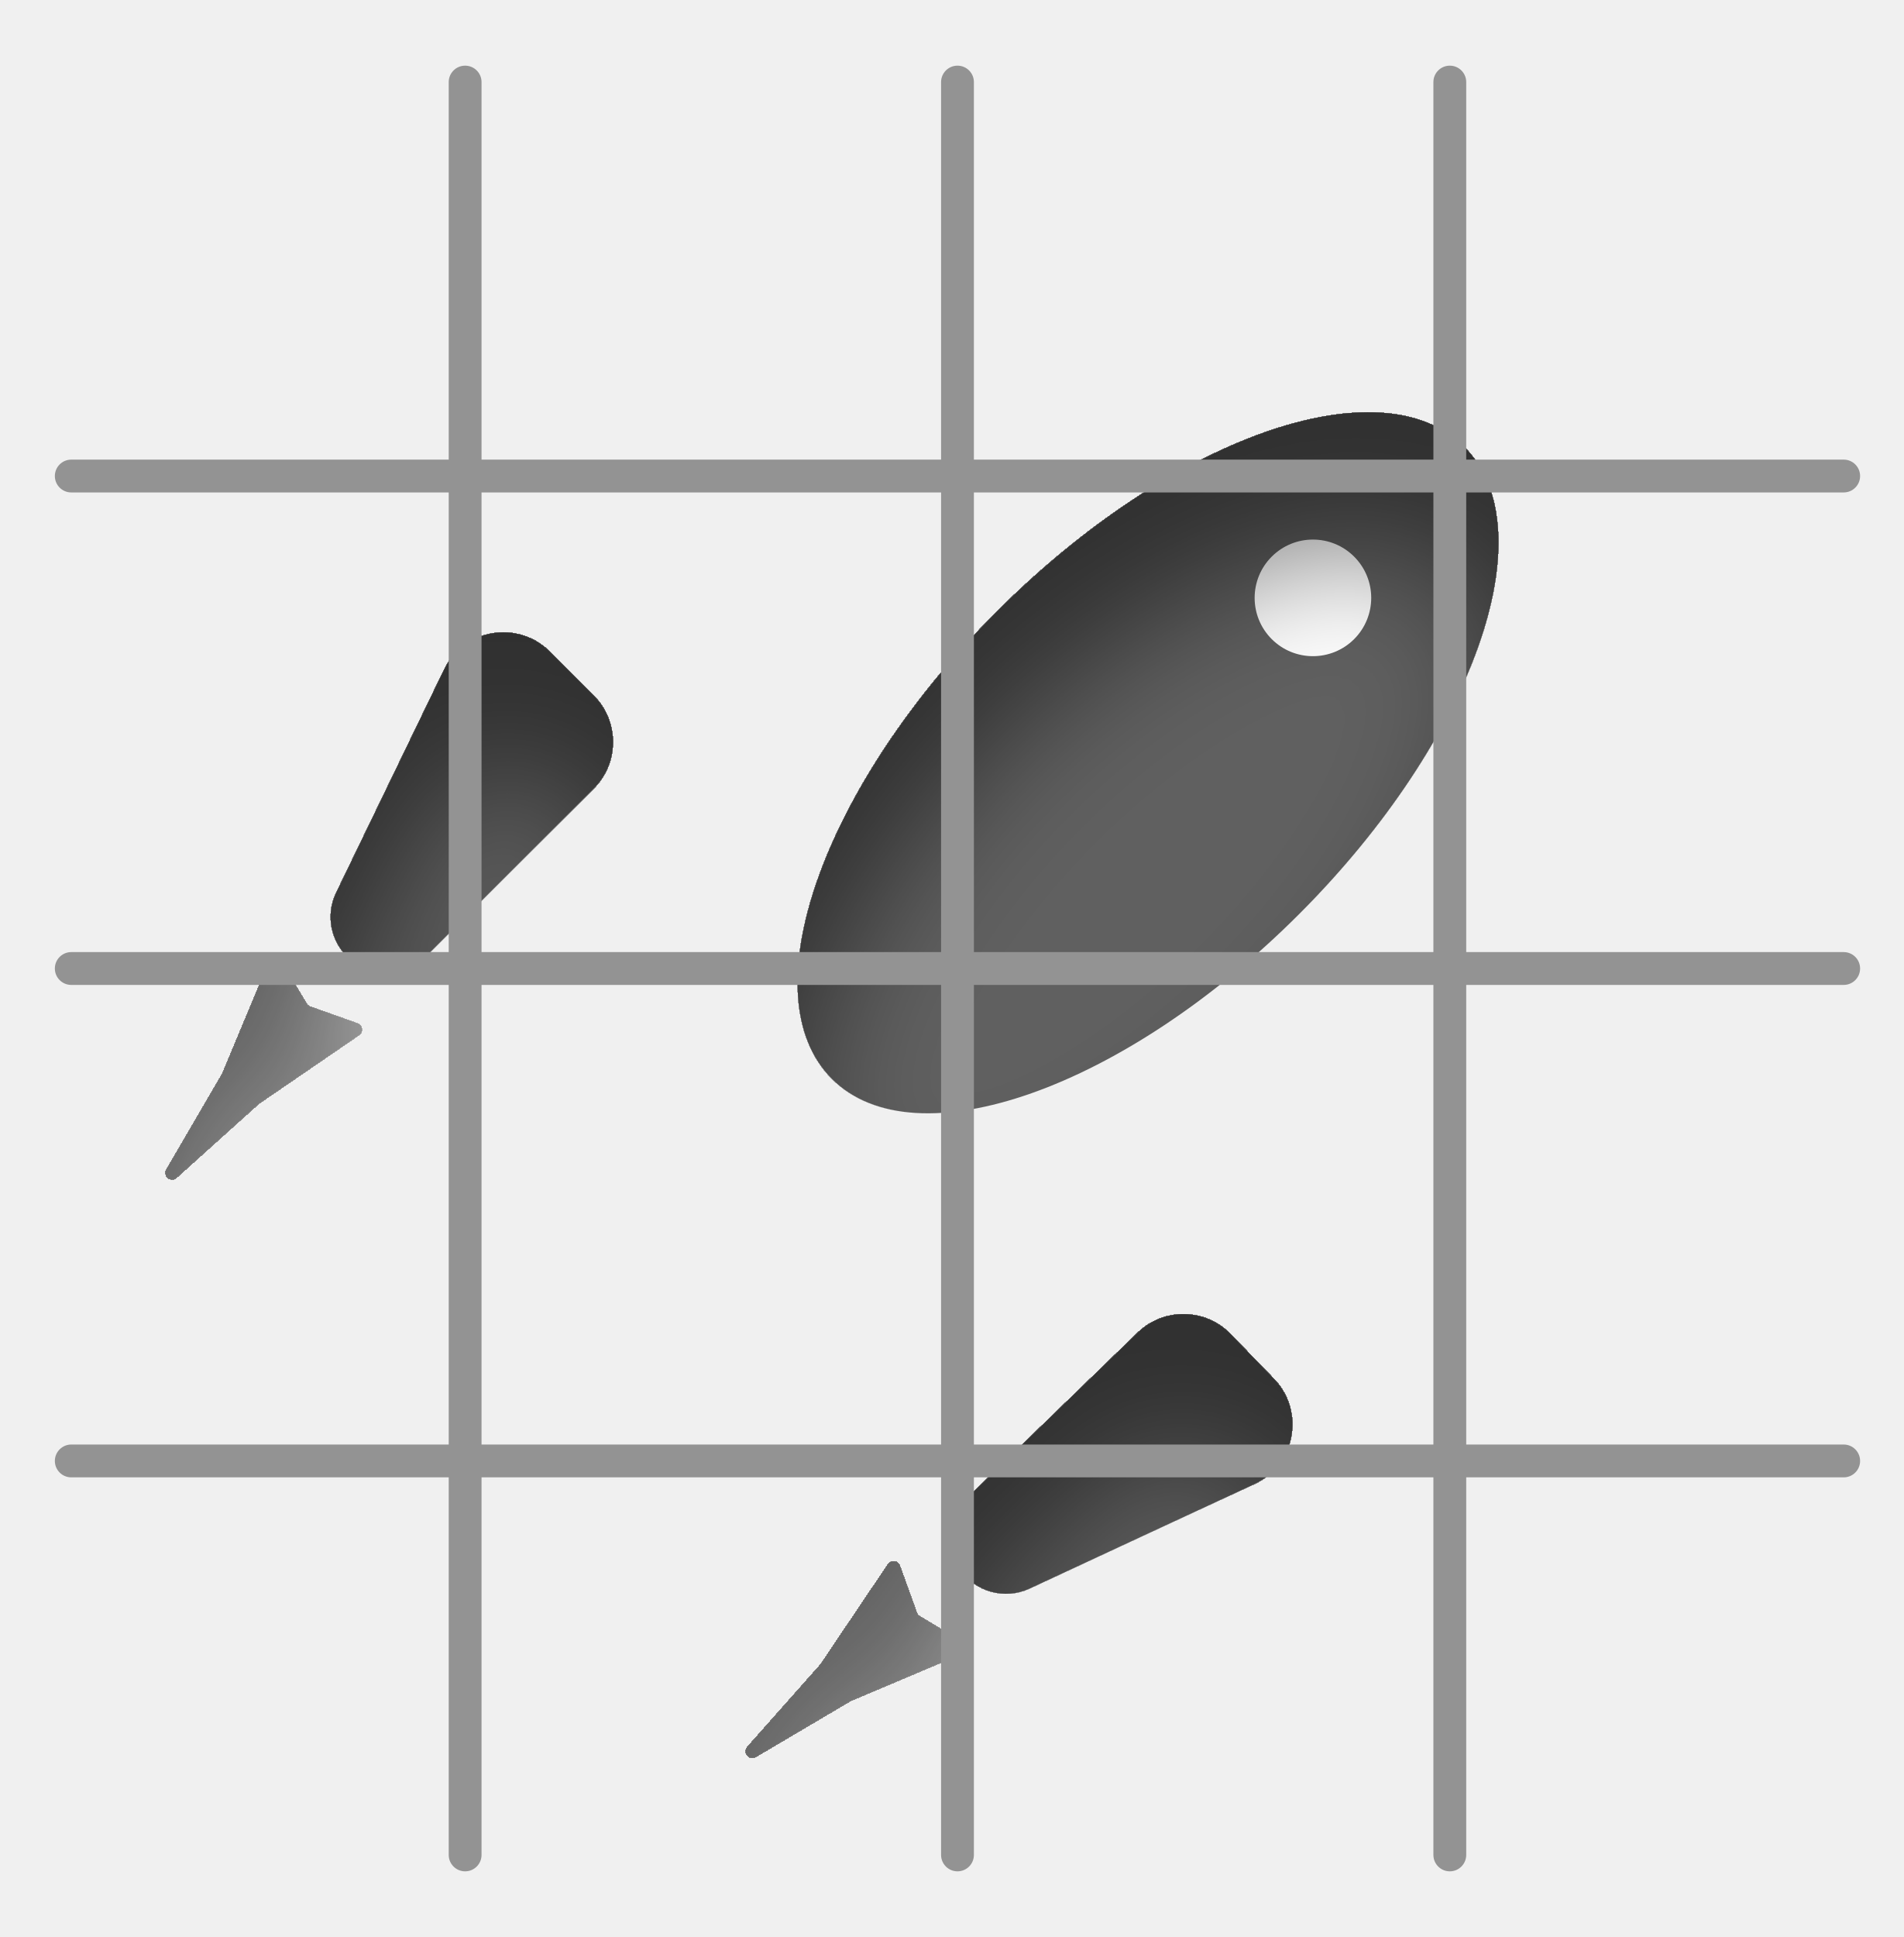
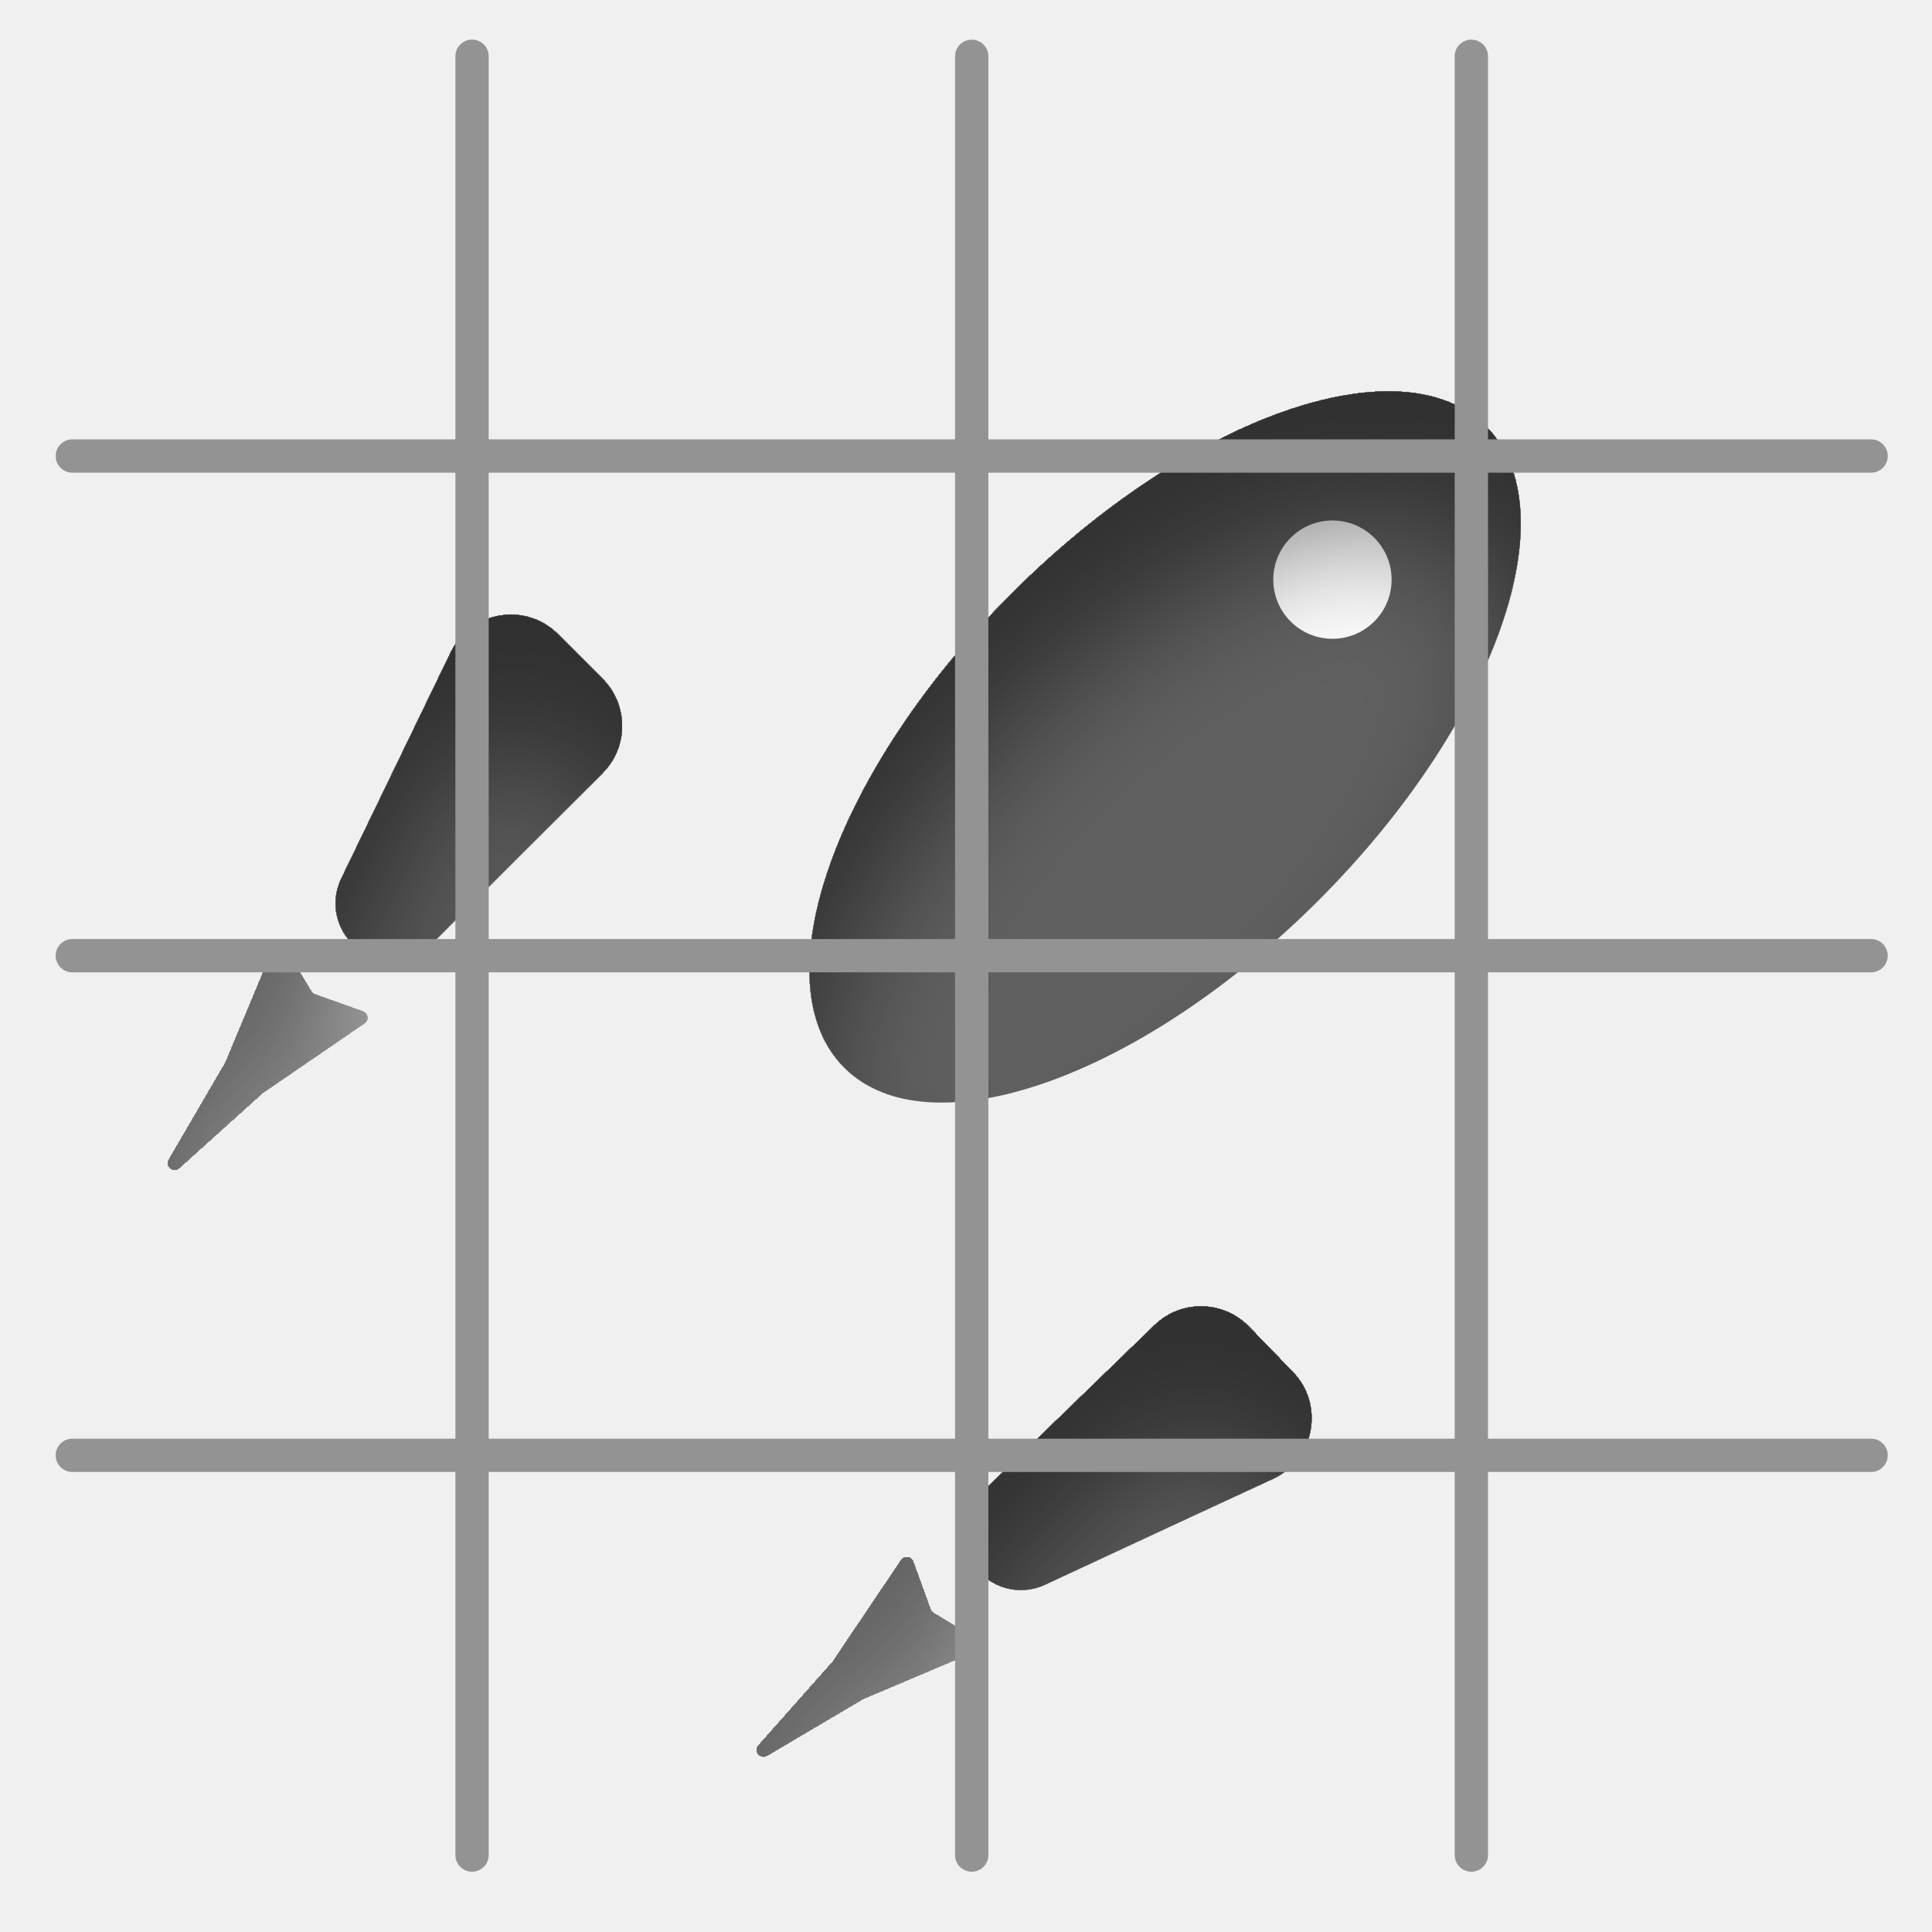
- <svg xmlns="http://www.w3.org/2000/svg" width="58" height="59" viewBox="0 0 58 59" fill="none">
+ <svg xmlns="http://www.w3.org/2000/svg" width="58" height="58" viewBox="0 0 58 58" fill="none">
  <g filter="url(#filter0_i)">
-     <path d="M23.024 53.515C22.827 53.631 22.621 53.381 22.773 53.21L25.001 50.7L27.058 47.646C27.15 47.51 27.357 47.536 27.412 47.689L27.934 49.128C27.95 49.171 27.98 49.208 28.019 49.231L29.331 50.019C29.472 50.103 29.457 50.311 29.306 50.375L25.914 51.809L23.024 53.515Z" fill="#C4C4C4" />
-     <path d="M38.218 45.204C39.466 44.625 39.769 42.987 38.812 41.999L37.492 40.636C36.723 39.843 35.457 39.823 34.663 40.592L29.468 45.625C28.876 46.198 28.781 47.112 29.241 47.795V47.795C29.708 48.488 30.609 48.739 31.367 48.387L38.218 45.204Z" fill="#606060" />
-     <path d="M13.534 20.391C14.134 19.153 15.776 18.876 16.749 19.849L18.09 21.19C18.871 21.971 18.871 23.237 18.09 24.018L12.975 29.134C12.393 29.716 11.477 29.797 10.801 29.326V29.326C10.116 28.848 9.879 27.943 10.243 27.191L12.185 23.178L13.534 20.391Z" fill="#606060" />
-     <ellipse cx="34.977" cy="23.235" rx="6.513" ry="13.617" transform="rotate(45 34.977 23.2345)" fill="#606060" />
-     <rect x="40.001" y="15.699" width="3.552" height="3.552" rx="1.776" transform="rotate(45 40.0007 15.6989)" fill="white" />
-     <path d="M5.377 35.874C5.208 36.027 4.956 35.822 5.071 35.625L6.771 32.711L8.198 29.294C8.261 29.143 8.469 29.128 8.554 29.268L9.347 30.577C9.371 30.617 9.408 30.647 9.452 30.662L10.895 31.173C11.049 31.228 11.076 31.434 10.941 31.527L7.885 33.618L5.377 35.874Z" fill="#C4C4C4" />
+     <path d="M23.024 52.706C22.827 52.822 22.621 52.571 22.773 52.401L25.001 49.891L27.058 46.836C27.15 46.7 27.357 46.726 27.412 46.88L27.934 48.319C27.95 48.362 27.98 48.398 28.019 48.422L29.331 49.21C29.472 49.294 29.457 49.502 29.306 49.565L25.914 50.999L23.024 52.706Z" fill="#C4C4C4" />
+     <path d="M38.218 44.395C39.466 43.815 39.769 42.178 38.812 41.189L37.492 39.827C36.723 39.033 35.457 39.013 34.663 39.782L29.468 44.815C28.876 45.388 28.781 46.302 29.241 46.985C29.708 47.678 30.609 47.929 31.367 47.577L38.218 44.395Z" fill="#606060" />
+     <path d="M13.534 19.582C14.134 18.343 15.776 18.066 16.749 19.039L18.09 20.38C18.871 21.161 18.871 22.428 18.09 23.209L12.975 28.324C12.393 28.906 11.477 28.987 10.801 28.516C10.116 28.039 9.879 27.133 10.243 26.381L12.185 22.368L13.534 19.582Z" fill="#606060" />
+     <ellipse cx="34.977" cy="22.425" rx="6.513" ry="13.617" transform="rotate(45 34.977 22.4249)" fill="#606060" />
+     <rect x="40.001" y="14.889" width="3.552" height="3.552" rx="1.776" transform="rotate(45 40.0007 14.8892)" fill="white" />
+     <path d="M5.377 35.065C5.208 35.218 4.956 35.013 5.071 34.815L6.771 31.901L8.198 28.485C8.261 28.334 8.469 28.318 8.554 28.458L9.347 29.767C9.371 29.807 9.408 29.837 9.452 29.852L10.895 30.364C11.049 30.418 11.076 30.625 10.941 30.717L7.885 32.808L5.377 35.065Z" fill="#C4C4C4" />
  </g>
-   <rect x="29.671" y="57" width="1" height="55" rx="0.5" transform="rotate(-180 29.6713 57)" fill="#939393" />
-   <rect x="1.671" y="30" width="1" height="55" rx="0.5" transform="rotate(-90 1.67126 30)" fill="#939393" />
-   <rect x="56.671" y="44" width="1" height="55" rx="0.5" transform="rotate(90 56.6713 44)" fill="#939393" />
-   <rect x="43.671" y="2" width="1" height="55" rx="0.5" fill="#939393" />
-   <rect x="56.671" y="14" width="1" height="55" rx="0.5" transform="rotate(90 56.6713 14)" fill="#939393" />
-   <rect x="13.671" y="2" width="1" height="55" rx="0.5" fill="#939393" />
+   <rect x="29.671" y="56.19" width="1" height="55" rx="0.5" transform="rotate(-180 29.6713 56.1903)" fill="#939393" />
+   <rect x="1.671" y="29.19" width="1" height="55" rx="0.5" transform="rotate(-90 1.67126 29.1903)" fill="#939393" />
+   <rect x="56.671" y="43.19" width="1" height="55" rx="0.5" transform="rotate(90 56.6713 43.1903)" fill="#939393" />
+   <rect x="43.671" y="1.19" width="1" height="55" rx="0.5" fill="#939393" />
+   <rect x="56.671" y="13.19" width="1" height="55" rx="0.5" transform="rotate(90 56.6713 13.1903)" fill="#939393" />
+   <rect x="13.671" y="1.19" width="1" height="55" rx="0.5" fill="#939393" />
  <defs>
-     <filter id="filter0_i" x="3.739" y="9.001" width="45.472" height="49.841" filterUnits="userSpaceOnUse" color-interpolation-filters="sRGB">
+     <filter id="filter0_i" x="3.739" y="8.191" width="45.472" height="49.841" filterUnits="userSpaceOnUse" color-interpolation-filters="sRGB">
      <feFlood flood-opacity="0" result="BackgroundImageFix" />
      <feBlend mode="normal" in="SourceGraphic" in2="BackgroundImageFix" result="shape" />
      <feColorMatrix in="SourceAlpha" type="matrix" values="0 0 0 0 0 0 0 0 0 0 0 0 0 0 0 0 0 0 127 0" result="hardAlpha" />
      <feOffset dy="4" />
      <feGaussianBlur stdDeviation="2" />
      <feComposite in2="hardAlpha" operator="arithmetic" k2="-1" k3="1" />
      <feColorMatrix type="matrix" values="0 0 0 0 0 0 0 0 0 0 0 0 0 0 0 0 0 0 0.5 0" />
      <feBlend mode="normal" in2="shape" result="effect1_innerShadow" />
    </filter>
  </defs>
</svg>
